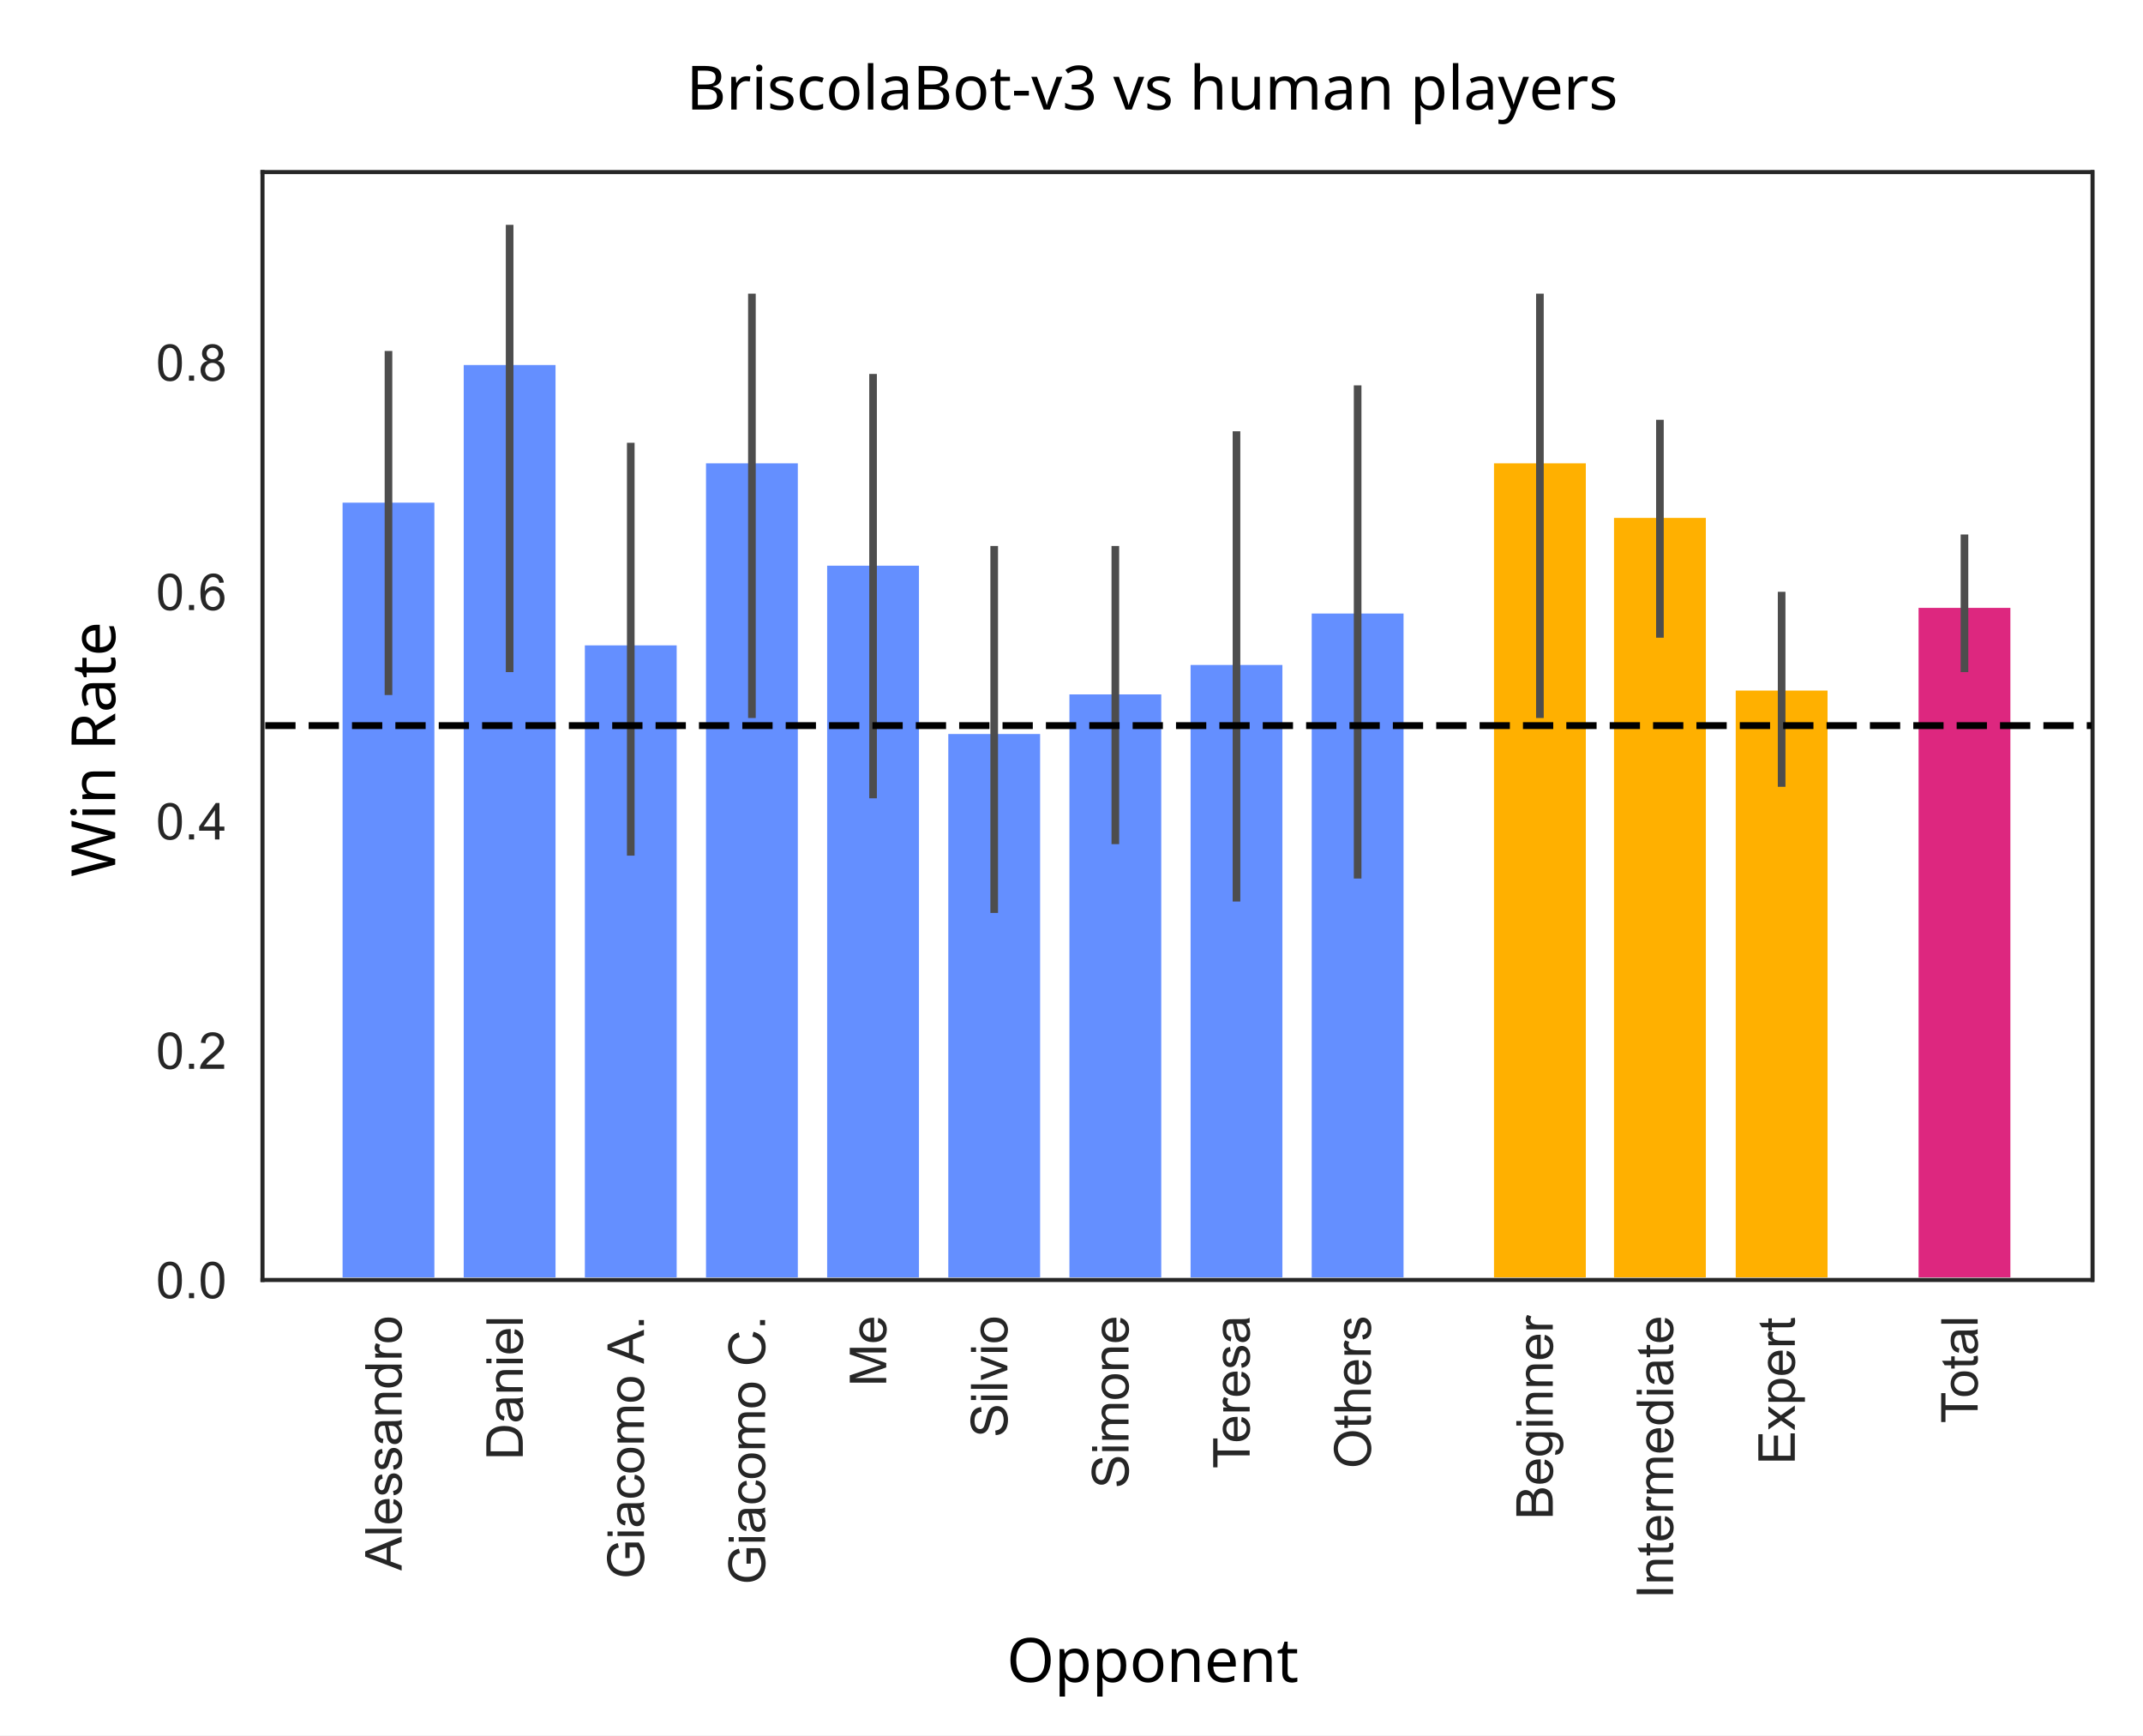
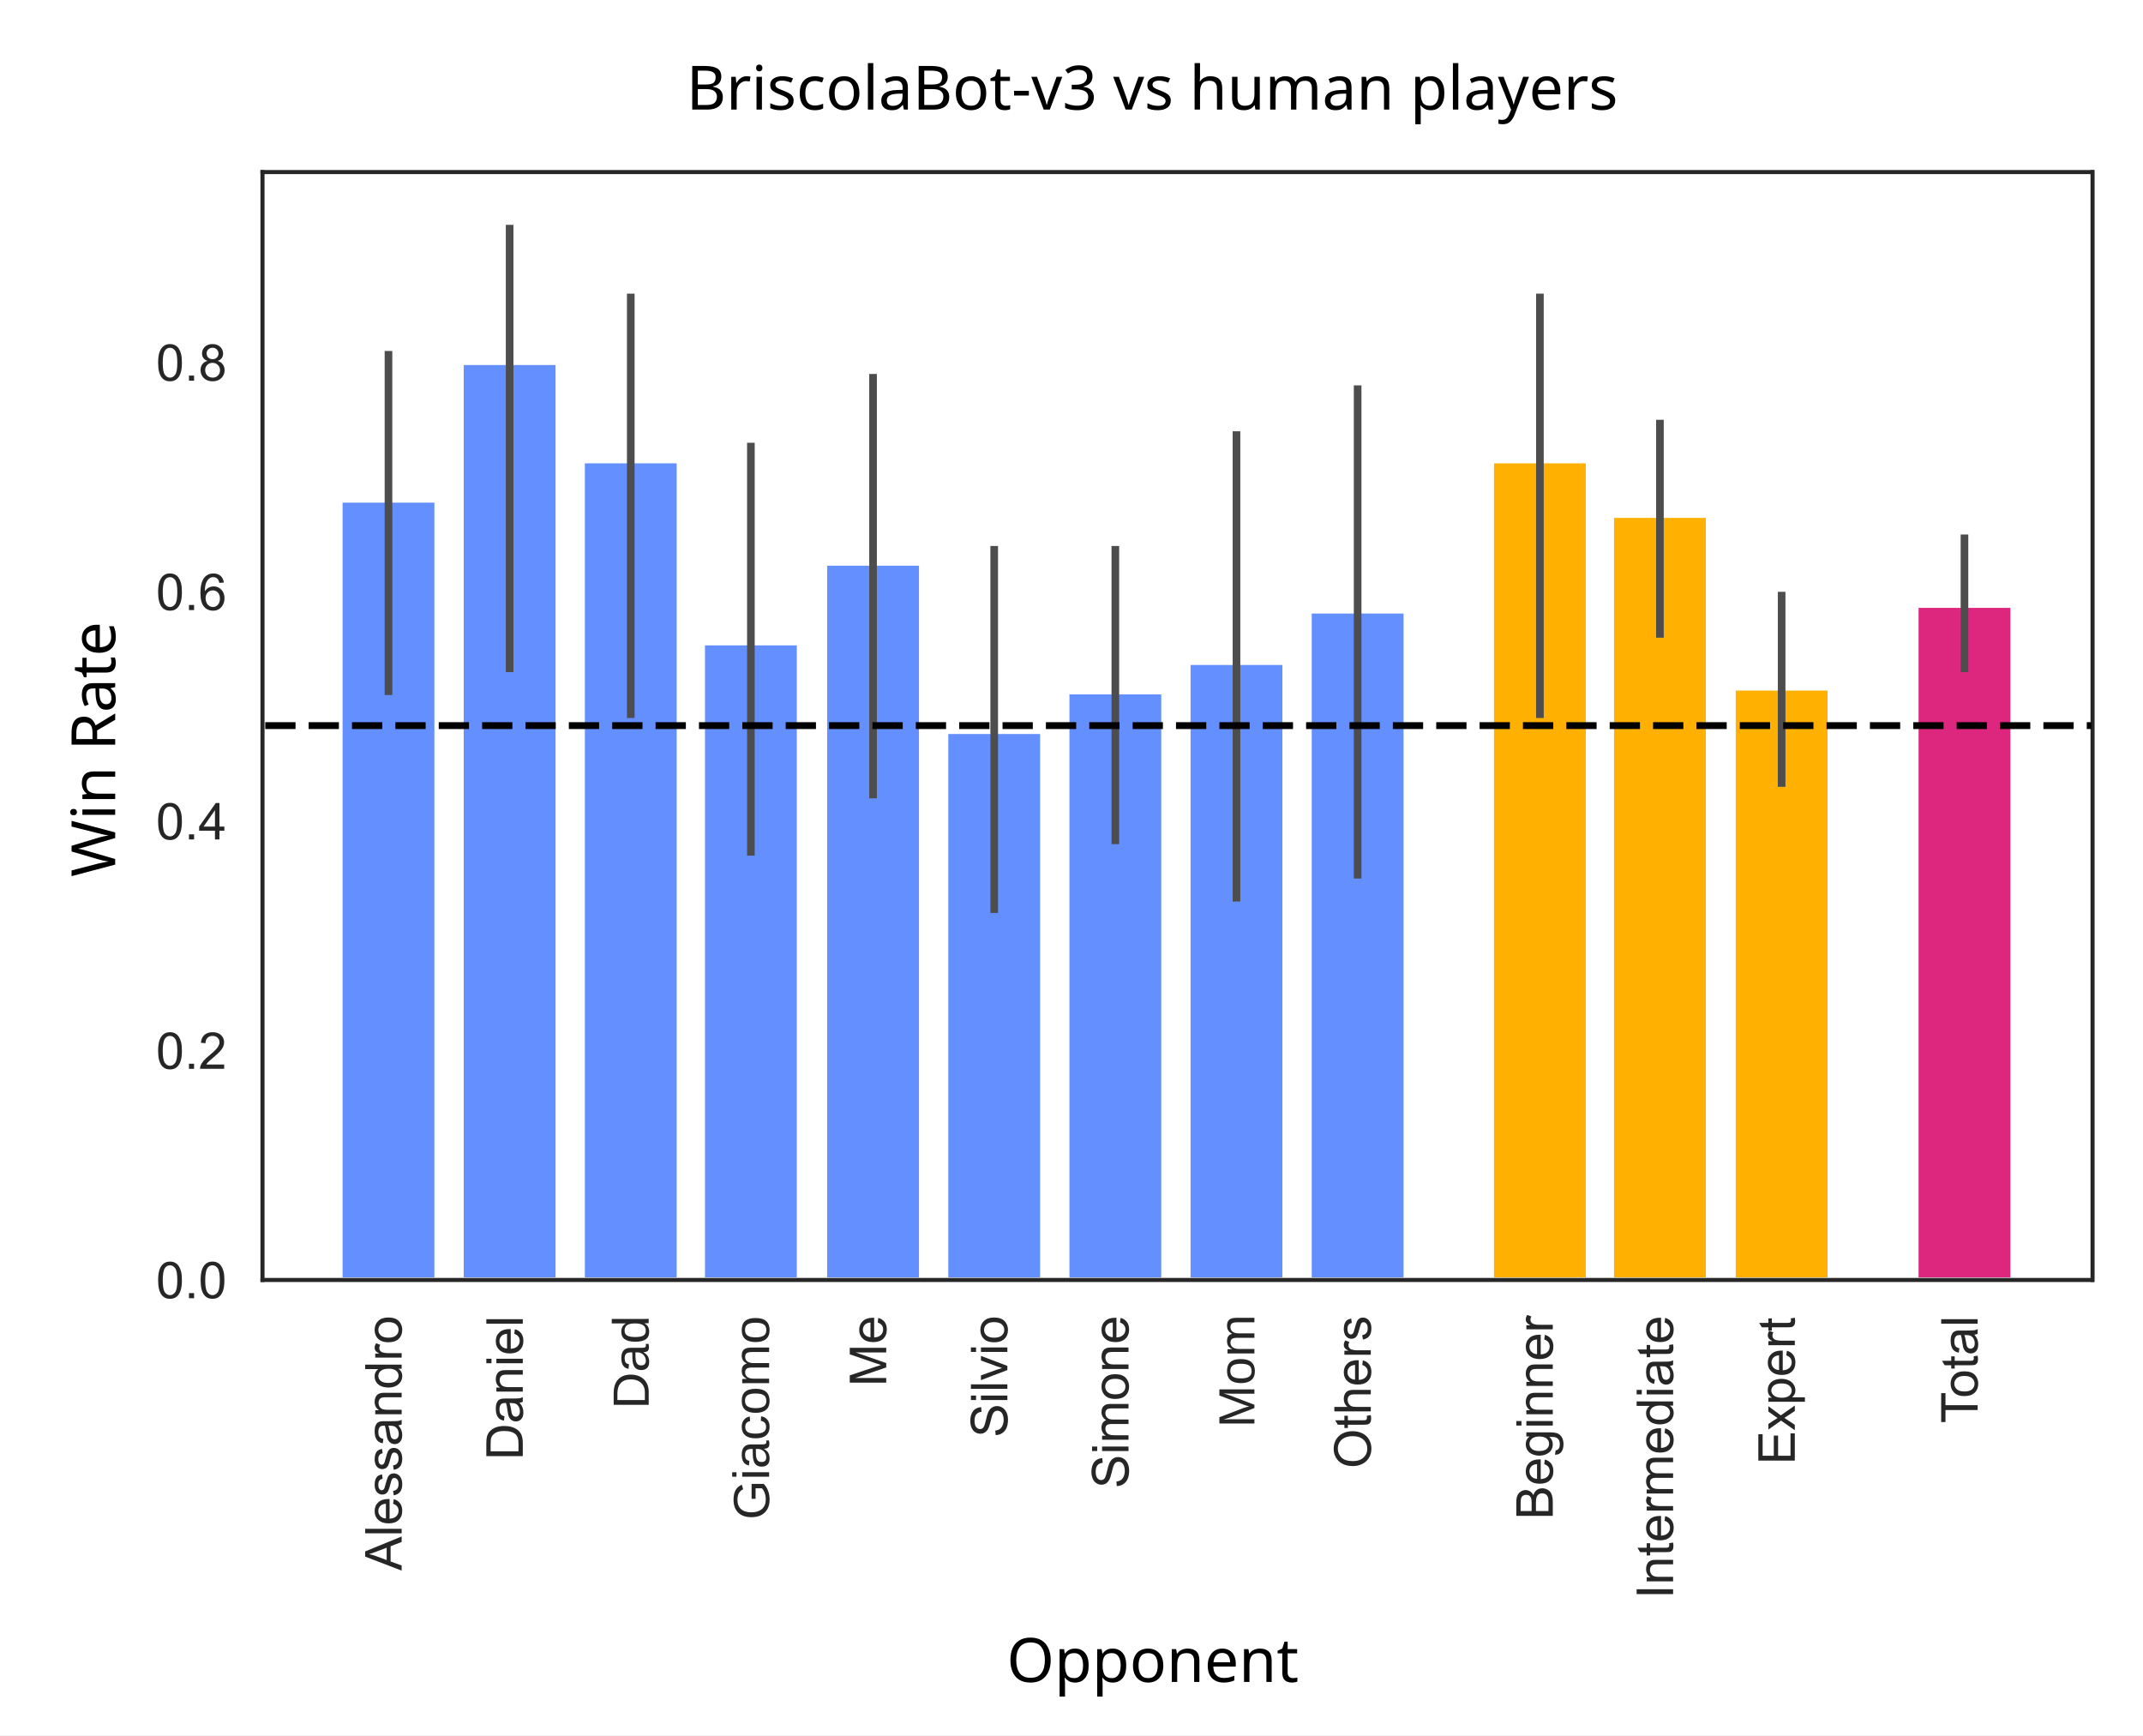
<svg xmlns="http://www.w3.org/2000/svg" xmlns:xlink="http://www.w3.org/1999/xlink" width="420.634pt" height="340.593pt" viewBox="0 0 420.634 340.593" version="1.1" id="svg459">
  <defs id="defs6">
    <style type="text/css" id="style4">*{stroke-linejoin: round; stroke-linecap: butt}</style>
    <defs id="defs101">
      <path id="ArialMT-43" d="m 3763,1606 606,-153 Q 4178,706 3683,314 3188,-78 2472,-78 1731,-78 1267,223 803,525 561,1097 319,1669 319,2325 q 0,716 273,1248 274,533 778,809 505,277 1111,277 688,0 1156,-350 469,-350 654,-984 l -597,-141 q -160,500 -463,728 -303,229 -762,229 -528,0 -883,-254 -355,-253 -499,-680 -143,-426 -143,-879 0,-584 170,-1020 170,-436 529,-652 360,-215 779,-215 509,0 862,293 354,294 479,872 z" transform="scale(0.015625)" />
    </defs>
    <defs id="defs260">
      <path id="ArialMT-49" d="m 597,0 v 4581 h 606 V 0 Z" transform="scale(0.015625)" />
    </defs>
    <defs id="defs140">
      <path id="ArialMT-53" d="m 288,1472 571,50 q 41,-344 189,-564 149,-220 461,-356 313,-136 704,-136 346,0 612,103 266,103 395,282 130,180 130,393 0,215 -125,376 -125,161 -412,271 -185,72 -816,223 -631,152 -884,286 -329,172 -490,426 -160,255 -160,571 0,347 196,648 197,302 575,458 379,156 841,156 509,0 898,-164 390,-164 599,-483 209,-318 225,-721 l -581,-44 q -47,434 -318,656 -270,222 -798,222 -550,0 -802,-202 -251,-201 -251,-485 0,-247 178,-407 175,-159 914,-326 739,-167 1014,-292 400,-185 590,-468 191,-282 191,-651 0,-366 -209,-690 Q 3516,281 3123,101 2731,-78 2241,-78 1619,-78 1198,103 778,284 539,648 300,1013 288,1472 Z" transform="scale(0.015625)" />
      <path id="ArialMT-76" d="M 1344,0 81,3319 h 594 l 713,-1988 q 115,-322 212,-668 75,262 209,631 l 738,2025 h 578 L 1869,0 Z" transform="scale(0.015625)" />
    </defs>
    <defs id="defs175">
      <path id="ArialMT-54" d="M 1659,0 V 4041 H 150 v 540 H 3781 V 4041 H 2266 V 0 Z" transform="scale(0.015625)" />
    </defs>
    <defs id="defs23">
      <path id="ArialMT-41" d="m -9,0 1759,4581 h 653 L 4278,0 H 3588 L 3053,1388 H 1138 L 634,0 Z m 1322,1881 h 1553 l -478,1269 q -219,578 -325,950 -88,-441 -247,-875 z" transform="scale(0.015625)" />
      <path id="ArialMT-6c" d="M 409,0 V 4581 H 972 V 0 Z" transform="scale(0.015625)" />
      <path id="ArialMT-65" d="m 2694,1069 581,-72 Q 3138,488 2766,206 2394,-75 1816,-75 1088,-75 661,373 234,822 234,1631 q 0,838 431,1300 432,463 1119,463 666,0 1088,-453 422,-453 422,-1275 0,-50 -3,-150 H 816 q 31,-547 309,-838 278,-290 694,-290 309,0 528,162 219,163 347,519 z M 847,1978 h 1853 q -37,419 -212,628 -269,325 -697,325 -388,0 -652,-259 -264,-259 -292,-694 z" transform="scale(0.015625)" />
      <path id="ArialMT-73" d="m 197,991 556,87 q 47,-334 261,-512 214,-178 599,-178 387,0 574,157 188,158 188,371 0,190 -166,300 -115,75 -575,190 -618,157 -857,271 -239,114 -363,315 -123,202 -123,446 0,221 101,410 102,190 277,315 131,96 357,163 227,68 487,68 390,0 685,-113 296,-112 436,-305 141,-192 194,-513 l -550,-75 q -37,256 -217,399 -180,144 -508,144 -387,0 -553,-128 -166,-128 -166,-300 0,-109 69,-197 69,-90 216,-150 84,-31 497,-143 597,-160 832,-262 236,-101 370,-295 135,-193 135,-481 0,-281 -164,-530 Q 2625,197 2315,61 2006,-75 1616,-75 969,-75 630,194 291,463 197,991 Z" transform="scale(0.015625)" />
      <path id="ArialMT-61" d="M 2588,409 Q 2275,144 1986,34 1697,-75 1366,-75 819,-75 525,192 231,459 231,875 q 0,244 111,445 111,202 291,324 180,122 405,184 165,44 500,85 681,81 1003,193 3,116 3,147 0,344 -160,485 -215,190 -640,190 -397,0 -586,-139 -189,-139 -280,-492 l -550,75 q 75,353 247,570 172,217 497,334 325,118 753,118 425,0 690,-100 266,-100 391,-252 125,-151 175,-383 28,-143 28,-518 v -750 q 0,-785 36,-993 36,-207 143,-398 h -588 q -87,175 -112,409 z m -47,1257 q -307,-125 -919,-213 -347,-50 -491,-113 -143,-62 -222,-182 -78,-120 -78,-267 0,-225 170,-375 171,-150 499,-150 325,0 578,142 253,142 372,389 91,191 91,562 z" transform="scale(0.015625)" />
      <path id="ArialMT-6e" d="m 422,0 v 3319 h 506 v -472 q 366,547 1056,547 300,0 552,-108 252,-108 377,-283 125,-175 175,-415 31,-157 31,-547 V 0 h -563 v 2019 q 0,344 -66,514 -65,170 -232,271 -167,102 -392,102 -360,0 -621,-228 Q 984,2450 984,1813 V 0 Z" transform="scale(0.015625)" />
      <path id="ArialMT-64" d="M 2575,0 V 419 Q 2259,-75 1647,-75 1250,-75 917,144 584,363 401,755 q -182,392 -182,901 0,497 165,902 166,405 497,620 332,216 741,216 300,0 534,-127 235,-126 382,-329 v 1643 h 559 V 0 Z M 797,1656 q 0,-637 268,-953 269,-315 635,-315 369,0 626,301 258,302 258,920 0,682 -263,1000 -262,319 -646,319 -375,0 -627,-306 -251,-306 -251,-966 z" transform="scale(0.015625)" />
      <path id="ArialMT-72" d="m 416,0 v 3319 h 506 v -503 q 194,353 358,465 164,113 361,113 284,0 578,-181 l -194,-522 q -206,122 -412,122 -185,0 -332,-111 -147,-111 -209,-308 -94,-300 -94,-656 V 0 Z" transform="scale(0.015625)" />
      <path id="ArialMT-6f" d="m 213,1659 q 0,922 512,1366 428,369 1044,369 684,0 1118,-449 435,-448 435,-1239 0,-640 -192,-1008 Q 2938,331 2570,128 2203,-75 1769,-75 1072,-75 642,372 213,819 213,1659 Z m 578,0 q 0,-637 278,-954 278,-317 700,-317 419,0 697,318 278,319 278,972 0,616 -280,933 -280,317 -695,317 -422,0 -700,-316 -278,-315 -278,-953 z" transform="scale(0.015625)" />
    </defs>
    <defs id="defs128">
      <path id="ArialMT-4d" d="m 475,0 v 4581 h 913 L 2472,1338 q 150,-454 219,-679 78,250 243,735 l 1097,3187 h 816 V 0 H 4263 V 3834 L 2931,0 H 2384 L 1059,3900 V 0 Z" transform="scale(0.015625)" />
    </defs>
    <defs id="defs196">
      <path id="ArialMT-4f" d="m 309,2231 q 0,1141 612,1786 613,646 1582,646 635,0 1144,-304 509,-303 776,-845 268,-542 268,-1230 0,-696 -282,-1246 Q 4128,488 3612,205 3097,-78 2500,-78 1853,-78 1343,234 834,547 571,1087 309,1628 309,2231 Z m 625,-9 q 0,-828 445,-1305 446,-476 1118,-476 684,0 1126,481 443,481 443,1366 0,559 -189,976 -189,417 -554,647 -364,230 -817,230 -643,0 -1108,-443 Q 934,3256 934,2222 Z" transform="scale(0.015625)" />
      <path id="ArialMT-74" d="M 1650,503 1731,6 Q 1494,-44 1306,-44 1000,-44 831,53 663,150 594,308 525,466 525,972 V 2881 H 113 v 438 h 412 v 822 l 559,337 V 3319 h 566 V 2881 H 1084 V 941 q 0,-241 30,-310 30,-68 97,-109 67,-41 192,-41 94,0 247,22 z" transform="scale(0.015625)" />
      <path id="ArialMT-68" d="M 422,0 V 4581 H 984 V 2938 q 394,456 994,456 369,0 641,-146 272,-145 389,-401 117,-256 117,-744 V 0 h -562 v 2103 q 0,422 -183,614 -183,192 -517,192 -250,0 -471,-130 -220,-129 -314,-351 -94,-222 -94,-612 V 0 Z" transform="scale(0.015625)" />
    </defs>
    <defs id="defs345">
      <path id="ArialMT-36" d="m 3184,3459 -559,-43 q -75,331 -212,481 -229,241 -563,241 -269,0 -472,-150 -265,-194 -419,-566 -153,-372 -159,-1059 203,309 497,459 294,150 616,150 562,0 957,-414 396,-414 396,-1070 0,-432 -186,-802 Q 2894,316 2569,119 2244,-78 1831,-78 1128,-78 684,439 241,956 241,2144 q 0,1328 490,1931 428,525 1153,525 541,0 886,-303 346,-303 414,-838 z M 888,1484 q 0,-290 123,-556 123,-265 345,-405 222,-139 466,-139 356,0 612,287 257,288 257,782 0,475 -254,748 -253,274 -637,274 -381,0 -647,-274 -265,-273 -265,-717 z" transform="scale(0.015625)" />
    </defs>
    <defs id="defs241">
      <path id="ArialMT-45" d="M 506,0 V 4581 H 3819 V 4041 H 1113 V 2638 H 3647 V 2100 H 1113 V 541 H 3925 V 0 Z" transform="scale(0.015625)" />
      <path id="ArialMT-78" d="M 47,0 1259,1725 138,3319 h 703 l 509,-778 q 144,-222 231,-372 138,206 253,365 l 560,785 h 672 L 1919,1756 3153,0 H 2463 L 1781,1031 1600,1309 728,0 Z" transform="scale(0.015625)" />
      <path id="ArialMT-70" d="m 422,-1272 v 4591 h 512 v -431 q 182,253 410,379 228,127 553,127 425,0 750,-219 325,-219 490,-618 166,-398 166,-873 0,-509 -183,-917 Q 2938,359 2589,142 2241,-75 1856,-75 1575,-75 1351,44 1128,163 984,344 v -1616 z m 509,2913 q 0,-641 259,-947 260,-306 629,-306 375,0 642,317 267,317 267,983 0,634 -261,949 -261,316 -623,316 -360,0 -637,-336 -276,-336 -276,-976 z" transform="scale(0.015625)" />
    </defs>
    <defs id="defs51">
      <path id="ArialMT-44" d="m 494,0 v 4581 h 1578 q 534,0 816,-65 393,-91 671,-328 363,-307 542,-784 180,-476 180,-1088 0,-522 -122,-925 Q 4038,988 3847,723 3656,459 3429,307 3203,156 2883,78 2563,0 2147,0 Z m 606,541 h 978 q 453,0 711,84 258,84 411,238 216,215 336,579 120,364 120,883 0,719 -236,1105 -236,386 -573,517 -244,94 -784,94 h -963 z" transform="scale(0.015625)" />
      <path id="ArialMT-69" d="m 425,3934 v 647 H 988 V 3934 Z M 425,0 V 3319 H 988 V 0 Z" transform="scale(0.015625)" />
    </defs>
    <defs id="defs306">
      <path id="ArialMT-30" d="m 266,2259 q 0,813 167,1308 167,496 496,764 330,269 830,269 369,0 647,-149 278,-148 459,-428 182,-279 285,-681 103,-401 103,-1083 0,-806 -166,-1301 Q 2922,463 2592,192 2263,-78 1759,-78 1097,-78 719,397 266,969 266,2259 Z m 578,0 q 0,-1128 264,-1502 264,-373 651,-373 388,0 652,375 264,375 264,1500 0,1132 -264,1503 -264,372 -658,372 -387,0 -619,-328 Q 844,3388 844,2259 Z" transform="scale(0.015625)" />
    </defs>
    <defs id="defs74">
      <path id="ArialMT-47" d="m 2638,1797 v 537 l 1940,4 V 638 Q 4131,281 3656,101 3181,-78 2681,-78 2006,-78 1454,211 903,500 622,1047 341,1594 341,2269 q 0,669 279,1248 280,580 805,861 525,281 1209,281 497,0 898,-161 402,-160 630,-448 229,-287 347,-750 l -546,-150 q -104,350 -257,550 -153,200 -438,320 -284,121 -630,121 -416,0 -719,-127 -303,-126 -489,-333 -186,-206 -289,-453 -175,-425 -175,-922 0,-612 211,-1025 211,-412 614,-612 403,-200 856,-200 394,0 769,151 375,152 568,324 v 853 z" transform="scale(0.015625)" />
      <path id="ArialMT-63" d="m 2588,1216 553,-72 Q 3050,572 2676,248 2303,-75 1759,-75 1078,-75 664,370 250,816 250,1647 q 0,537 178,940 178,404 542,605 364,202 793,202 540,0 884,-274 344,-273 441,-776 l -547,-85 q -78,335 -277,503 -198,169 -480,169 -425,0 -691,-305 -265,-304 -265,-963 0,-669 256,-972 257,-303 669,-303 331,0 553,203 222,203 282,625 z" transform="scale(0.015625)" />
      <path id="ArialMT-6d" d="m 422,0 v 3319 h 503 v -466 q 156,244 415,392 260,149 591,149 369,0 605,-153 236,-153 333,-428 394,581 1025,581 494,0 759,-274 266,-273 266,-842 V 0 h -560 v 2091 q 0,337 -55,485 -54,149 -198,239 -143,91 -337,91 -350,0 -582,-233 -231,-232 -231,-745 V 0 h -562 v 2156 q 0,375 -138,562 -137,188 -450,188 -237,0 -439,-125 -201,-125 -292,-366 -91,-240 -91,-693 V 0 Z" transform="scale(0.015625)" />
      <path id="ArialMT-20" transform="scale(0.015625)" d="" />
      <path id="ArialMT-2e" d="m 581,0 v 641 h 641 V 0 Z" transform="scale(0.015625)" />
    </defs>
    <defs id="defs332">
      <path id="ArialMT-34" d="M 2069,0 V 1097 H 81 v 516 l 2091,2968 h 459 V 1613 h 619 V 1097 H 2631 V 0 Z m 0,1613 V 3678 L 634,1613 Z" transform="scale(0.015625)" />
    </defs>
    <defs id="defs358">
      <path id="ArialMT-38" d="m 1131,2484 q -350,129 -519,366 -168,238 -168,569 0,500 359,840 360,341 956,341 600,0 966,-349 366,-348 366,-848 0,-319 -168,-555 -167,-235 -507,-364 422,-137 642,-444 220,-306 220,-731 0,-587 -416,-987 Q 2447,-78 1769,-78 1091,-78 675,323 259,725 259,1325 q 0,447 227,748 227,302 645,411 z m -112,954 q 0,-325 209,-532 210,-206 544,-206 325,0 533,204 208,205 208,502 0,310 -215,521 -214,211 -532,211 -322,0 -535,-207 -212,-206 -212,-493 z M 838,1322 q 0,-241 114,-466 114,-225 339,-349 225,-123 484,-123 403,0 665,259 263,260 263,660 0,406 -270,672 -270,266 -677,266 -397,0 -658,-263 -260,-262 -260,-656 z" transform="scale(0.015625)" />
    </defs>
    <defs id="defs319">
      <path id="ArialMT-32" d="M 3222,541 V 0 H 194 q -6,203 65,391 116,309 370,609 255,300 737,694 747,612 1009,970 263,358 263,677 0,334 -240,563 -239,230 -623,230 -406,0 -650,-244 -244,-243 -247,-674 l -578,59 q 59,647 446,986 388,339 1042,339 659,0 1043,-366 385,-365 385,-906 0,-275 -113,-541 Q 2991,2522 2730,2228 2469,1934 1863,1422 1356,997 1212,845 1069,694 975,541 Z" transform="scale(0.015625)" />
    </defs>
    <defs id="defs216">
      <path id="ArialMT-42" d="m 469,0 v 4581 h 1719 q 525,0 842,-139 317,-139 496,-428 180,-289 180,-605 0,-293 -159,-553 -159,-259 -481,-418 415,-122 638,-416 224,-294 224,-694 0,-322 -136,-599 Q 3656,453 3456,303 3256,153 2954,76 2653,0 2216,0 Z m 606,2656 h 991 q 403,0 578,53 231,69 348,228 117,160 117,401 0,228 -109,401 -109,174 -313,238 -203,64 -696,64 h -916 z m 0,-2115 h 1141 q 293,0 412,22 210,37 350,124 141,88 231,255 91,167 91,386 0,256 -131,445 -131,190 -364,266 -233,77 -671,77 H 1075 Z" transform="scale(0.015625)" />
      <path id="ArialMT-67" d="m 319,-275 547,-81 q 34,-253 190,-369 210,-156 572,-156 391,0 603,156 213,156 288,437 44,172 40,722 Q 2191,0 1641,0 956,0 581,494 206,988 206,1678 q 0,475 172,876 172,402 498,621 327,219 768,219 587,0 969,-475 v 400 h 518 V 450 q 0,-775 -158,-1098 -157,-324 -500,-511 -342,-188 -842,-188 -593,0 -959,267 -366,267 -353,805 z m 465,1994 q 0,-653 259,-953 260,-300 651,-300 387,0 649,298 263,299 263,936 0,609 -270,918 -270,310 -652,310 -375,0 -638,-305 -262,-304 -262,-904 z" transform="scale(0.015625)" />
    </defs>
    <clipPath id="p991a1f8582-6">
      <rect x="28.1" y="7.2" width="334.8" height="217.44" id="rect454-3" />
    </clipPath>
    <clipPath id="clipPath2715">
      <rect x="28.1" y="7.2" width="334.8" height="217.44" id="rect2713" />
    </clipPath>
    <clipPath id="p991a1f8582-4">
      <rect x="28.1" y="7.2" width="334.8" height="217.44" id="rect454-5" />
+     </clipPath>
+     <clipPath id="p991a1f8582-47">
+       <rect x="28.1" y="7.2" width="334.8" height="217.44" id="rect454-6" />
+     </clipPath>
+     <clipPath id="clipPath1477">
+       <rect x="28.1" y="7.2" width="334.8" height="217.44" id="rect1475" />
    </clipPath>
  </defs>
  <rect style="opacity:0.999;fill:#ffffff;stroke:none;stroke-width:4.938" id="rect1033" width="420.634" height="340.593" x="0" y="0" rx="0" ry="0" />
  <use xlink:href="#ArialMT-41" id="use25" transform="matrix(0,-0.1,-0.1,0,78.83731,308.239)" style="fill:#262626" x="0" y="0" width="100%" height="100%" />
  <use xlink:href="#ArialMT-6c" x="66.699" id="use27" transform="matrix(0,-0.1,-0.1,0,78.83731,308.239)" style="fill:#262626" y="0" width="100%" height="100%" />
  <use xlink:href="#ArialMT-65" x="88.916" id="use29" transform="matrix(0,-0.1,-0.1,0,78.83731,308.239)" style="fill:#262626" y="0" width="100%" height="100%" />
  <use xlink:href="#ArialMT-73" x="144.531" id="use31" transform="matrix(0,-0.1,-0.1,0,78.83731,308.239)" style="fill:#262626" y="0" width="100%" height="100%" />
  <use xlink:href="#ArialMT-73" x="194.531" id="use33" transform="matrix(0,-0.1,-0.1,0,78.83731,308.239)" style="fill:#262626" y="0" width="100%" height="100%" />
  <use xlink:href="#ArialMT-61" x="244.531" id="use35" transform="matrix(0,-0.1,-0.1,0,78.83731,308.239)" style="fill:#262626" y="0" width="100%" height="100%" />
  <use xlink:href="#ArialMT-6e" x="300.146" id="use37" transform="matrix(0,-0.1,-0.1,0,78.83731,308.239)" style="fill:#262626" y="0" width="100%" height="100%" />
  <use xlink:href="#ArialMT-64" x="355.762" id="use39" transform="matrix(0,-0.1,-0.1,0,78.83731,308.239)" style="fill:#262626" y="0" width="100%" height="100%" />
  <use xlink:href="#ArialMT-72" x="411.377" id="use41" transform="matrix(0,-0.1,-0.1,0,78.83731,308.239)" style="fill:#262626" y="0" width="100%" height="100%" />
  <use xlink:href="#ArialMT-6f" x="444.678" id="use43" transform="matrix(0,-0.1,-0.1,0,78.83731,308.239)" style="fill:#262626" y="0" width="100%" height="100%" />
  <use xlink:href="#ArialMT-44" id="use53" transform="matrix(0,-0.1,-0.1,0,102.6157,286.5609)" style="fill:#262626" x="0" y="0" width="100%" height="100%" />
  <use xlink:href="#ArialMT-61" x="72.217" id="use55" transform="matrix(0,-0.1,-0.1,0,102.6157,286.5609)" style="fill:#262626" y="0" width="100%" height="100%" />
  <use xlink:href="#ArialMT-6e" x="127.832" id="use57" transform="matrix(0,-0.1,-0.1,0,102.6157,286.5609)" style="fill:#262626" y="0" width="100%" height="100%" />
  <use xlink:href="#ArialMT-69" x="183.447" id="use59" transform="matrix(0,-0.1,-0.1,0,102.6157,286.5609)" style="fill:#262626" y="0" width="100%" height="100%" />
  <use xlink:href="#ArialMT-65" x="205.664" id="use61" transform="matrix(0,-0.1,-0.1,0,102.6157,286.5609)" style="fill:#262626" y="0" width="100%" height="100%" />
  <use xlink:href="#ArialMT-6c" x="261.279" id="use63" transform="matrix(0,-0.1,-0.1,0,102.6157,286.5609)" style="fill:#262626" y="0" width="100%" height="100%" />
-   <use xlink:href="#ArialMT-47" id="use76" transform="matrix(0,-0.1,-0.1,0,126.3941,309.9015)" style="fill:#262626" x="0" y="0" width="100%" height="100%" />
-   <use xlink:href="#ArialMT-69" x="77.783" id="use78" transform="matrix(0,-0.1,-0.1,0,126.3941,309.9015)" style="fill:#262626" y="0" width="100%" height="100%" />
-   <use xlink:href="#ArialMT-61" x="100" id="use80" transform="matrix(0,-0.1,-0.1,0,126.3941,309.9015)" style="fill:#262626" y="0" width="100%" height="100%" />
-   <use xlink:href="#ArialMT-63" x="155.615" id="use82" transform="matrix(0,-0.1,-0.1,0,126.3941,309.9015)" style="fill:#262626" y="0" width="100%" height="100%" />
-   <use xlink:href="#ArialMT-6f" x="205.615" id="use84" transform="matrix(0,-0.1,-0.1,0,126.3941,309.9015)" style="fill:#262626" y="0" width="100%" height="100%" />
-   <use xlink:href="#ArialMT-6d" x="261.23" id="use86" transform="matrix(0,-0.1,-0.1,0,126.3941,309.9015)" style="fill:#262626" y="0" width="100%" height="100%" />
-   <use xlink:href="#ArialMT-6f" x="344.531" id="use88" transform="matrix(0,-0.1,-0.1,0,126.3941,309.9015)" style="fill:#262626" y="0" width="100%" height="100%" />
  <use xlink:href="#ArialMT-20" x="400.146" id="use90" transform="matrix(0,-0.1,-0.1,0,126.3941,309.9015)" style="fill:#262626" y="0" width="100%" height="100%" />
-   <use xlink:href="#ArialMT-41" x="422.43" id="use92" transform="matrix(0,-0.1,-0.1,0,126.3941,309.9015)" style="fill:#262626" y="0" width="100%" height="100%" />
-   <use xlink:href="#ArialMT-2e" x="489.129" id="use94" transform="matrix(0,-0.1,-0.1,0,126.3941,309.9015)" style="fill:#262626" y="0" width="100%" height="100%" />
-   <use xlink:href="#ArialMT-47" id="use103" transform="matrix(0,-0.1,-0.1,0,150.1725,311.0031)" style="fill:#262626" x="0" y="0" width="100%" height="100%" />
-   <use xlink:href="#ArialMT-69" x="77.783" id="use105" transform="matrix(0,-0.1,-0.1,0,150.1725,311.0031)" style="fill:#262626" y="0" width="100%" height="100%" />
-   <use xlink:href="#ArialMT-61" x="100" id="use107" transform="matrix(0,-0.1,-0.1,0,150.1725,311.0031)" style="fill:#262626" y="0" width="100%" height="100%" />
-   <use xlink:href="#ArialMT-63" x="155.615" id="use109" transform="matrix(0,-0.1,-0.1,0,150.1725,311.0031)" style="fill:#262626" y="0" width="100%" height="100%" />
-   <use xlink:href="#ArialMT-6f" x="205.615" id="use111" transform="matrix(0,-0.1,-0.1,0,150.1725,311.0031)" style="fill:#262626" y="0" width="100%" height="100%" />
-   <use xlink:href="#ArialMT-6d" x="261.23" id="use113" transform="matrix(0,-0.1,-0.1,0,150.1725,311.0031)" style="fill:#262626" y="0" width="100%" height="100%" />
-   <use xlink:href="#ArialMT-6f" x="344.531" id="use115" transform="matrix(0,-0.1,-0.1,0,150.1725,311.0031)" style="fill:#262626" y="0" width="100%" height="100%" />
  <use xlink:href="#ArialMT-20" x="400.146" id="use117" transform="matrix(0,-0.1,-0.1,0,150.1725,311.0031)" style="fill:#262626" y="0" width="100%" height="100%" />
-   <use xlink:href="#ArialMT-43" x="427.93" id="use119" transform="matrix(0,-0.1,-0.1,0,150.1725,311.0031)" style="fill:#262626" y="0" width="100%" height="100%" />
-   <use xlink:href="#ArialMT-2e" x="500.146" id="use121" transform="matrix(0,-0.1,-0.1,0,150.1725,311.0031)" style="fill:#262626" y="0" width="100%" height="100%" />
  <use xlink:href="#ArialMT-4d" id="use130" transform="matrix(0,-0.1,-0.1,0,173.9509,272.1031)" style="fill:#262626" x="0" y="0" width="100%" height="100%" />
  <use xlink:href="#ArialMT-65" x="83.301" id="use132" transform="matrix(0,-0.1,-0.1,0,173.9509,272.1031)" style="fill:#262626" y="0" width="100%" height="100%" />
  <use xlink:href="#ArialMT-53" id="use142" transform="matrix(0,-0.1,-0.1,0,197.7294,282.1093)" style="fill:#262626" x="0" y="0" width="100%" height="100%" />
  <use xlink:href="#ArialMT-69" x="66.699" id="use144" transform="matrix(0,-0.1,-0.1,0,197.7294,282.1093)" style="fill:#262626" y="0" width="100%" height="100%" />
  <use xlink:href="#ArialMT-6c" x="88.916" id="use146" transform="matrix(0,-0.1,-0.1,0,197.7294,282.1093)" style="fill:#262626" y="0" width="100%" height="100%" />
  <use xlink:href="#ArialMT-76" x="111.133" id="use148" transform="matrix(0,-0.1,-0.1,0,197.7294,282.1093)" style="fill:#262626" y="0" width="100%" height="100%" />
  <use xlink:href="#ArialMT-69" x="161.133" id="use150" transform="matrix(0,-0.1,-0.1,0,197.7294,282.1093)" style="fill:#262626" y="0" width="100%" height="100%" />
  <use xlink:href="#ArialMT-6f" x="183.35" id="use152" transform="matrix(0,-0.1,-0.1,0,197.7294,282.1093)" style="fill:#262626" y="0" width="100%" height="100%" />
  <use xlink:href="#ArialMT-53" id="use158" transform="matrix(0,-0.1,-0.1,0,221.5078,292.1171)" style="fill:#262626" x="0" y="0" width="100%" height="100%" />
  <use xlink:href="#ArialMT-69" x="66.699" id="use160" transform="matrix(0,-0.1,-0.1,0,221.5078,292.1171)" style="fill:#262626" y="0" width="100%" height="100%" />
  <use xlink:href="#ArialMT-6d" x="88.916" id="use162" transform="matrix(0,-0.1,-0.1,0,221.5078,292.1171)" style="fill:#262626" y="0" width="100%" height="100%" />
  <use xlink:href="#ArialMT-6f" x="172.217" id="use164" transform="matrix(0,-0.1,-0.1,0,221.5078,292.1171)" style="fill:#262626" y="0" width="100%" height="100%" />
  <use xlink:href="#ArialMT-6e" x="227.832" id="use166" transform="matrix(0,-0.1,-0.1,0,221.5078,292.1171)" style="fill:#262626" y="0" width="100%" height="100%" />
  <use xlink:href="#ArialMT-65" x="283.447" id="use168" transform="matrix(0,-0.1,-0.1,0,221.5078,292.1171)" style="fill:#262626" y="0" width="100%" height="100%" />
-   <use xlink:href="#ArialMT-54" id="use177" transform="matrix(0,-0.1,-0.1,0,245.2862,288.2203)" style="fill:#262626" x="0" y="0" width="100%" height="100%" />
-   <use xlink:href="#ArialMT-65" x="49.959" id="use179" transform="matrix(0,-0.1,-0.1,0,245.2862,288.2203)" style="fill:#262626" y="0" width="100%" height="100%" />
-   <use xlink:href="#ArialMT-72" x="105.574" id="use181" transform="matrix(0,-0.1,-0.1,0,245.2862,288.2203)" style="fill:#262626" y="0" width="100%" height="100%" />
-   <use xlink:href="#ArialMT-65" x="138.875" id="use183" transform="matrix(0,-0.1,-0.1,0,245.2862,288.2203)" style="fill:#262626" y="0" width="100%" height="100%" />
-   <use xlink:href="#ArialMT-73" x="194.49" id="use185" transform="matrix(0,-0.1,-0.1,0,245.2862,288.2203)" style="fill:#262626" y="0" width="100%" height="100%" />
-   <use xlink:href="#ArialMT-61" x="244.49" id="use187" transform="matrix(0,-0.1,-0.1,0,245.2862,288.2203)" style="fill:#262626" y="0" width="100%" height="100%" />
  <use xlink:href="#ArialMT-4f" id="use198" transform="matrix(0,-0.1,-0.1,0,269.0646,288.2203)" style="fill:#262626" x="0" y="0" width="100%" height="100%" />
  <use xlink:href="#ArialMT-74" x="77.783" id="use200" transform="matrix(0,-0.1,-0.1,0,269.0646,288.2203)" style="fill:#262626" y="0" width="100%" height="100%" />
  <use xlink:href="#ArialMT-68" x="105.566" id="use202" transform="matrix(0,-0.1,-0.1,0,269.0646,288.2203)" style="fill:#262626" y="0" width="100%" height="100%" />
  <use xlink:href="#ArialMT-65" x="161.182" id="use204" transform="matrix(0,-0.1,-0.1,0,269.0646,288.2203)" style="fill:#262626" y="0" width="100%" height="100%" />
  <use xlink:href="#ArialMT-72" x="216.797" id="use206" transform="matrix(0,-0.1,-0.1,0,269.0646,288.2203)" style="fill:#262626" y="0" width="100%" height="100%" />
  <use xlink:href="#ArialMT-73" x="250.098" id="use208" transform="matrix(0,-0.1,-0.1,0,269.0646,288.2203)" style="fill:#262626" y="0" width="100%" height="100%" />
  <use xlink:href="#ArialMT-42" id="use218" transform="matrix(0,-0.1,-0.1,0,304.7844,298.239)" style="fill:#262626" x="0" y="0" width="100%" height="100%" />
  <use xlink:href="#ArialMT-65" x="66.699" id="use220" transform="matrix(0,-0.1,-0.1,0,304.7844,298.239)" style="fill:#262626" y="0" width="100%" height="100%" />
  <use xlink:href="#ArialMT-67" x="122.314" id="use222" transform="matrix(0,-0.1,-0.1,0,304.7844,298.239)" style="fill:#262626" y="0" width="100%" height="100%" />
  <use xlink:href="#ArialMT-69" x="177.93" id="use224" transform="matrix(0,-0.1,-0.1,0,304.7844,298.239)" style="fill:#262626" y="0" width="100%" height="100%" />
  <use xlink:href="#ArialMT-6e" x="200.146" id="use226" transform="matrix(0,-0.1,-0.1,0,304.7844,298.239)" style="fill:#262626" y="0" width="100%" height="100%" />
  <use xlink:href="#ArialMT-6e" x="255.762" id="use228" transform="matrix(0,-0.1,-0.1,0,304.7844,298.239)" style="fill:#262626" y="0" width="100%" height="100%" />
  <use xlink:href="#ArialMT-65" x="311.377" id="use230" transform="matrix(0,-0.1,-0.1,0,304.7844,298.239)" style="fill:#262626" y="0" width="100%" height="100%" />
  <use xlink:href="#ArialMT-72" x="366.992" id="use232" transform="matrix(0,-0.1,-0.1,0,304.7844,298.239)" style="fill:#262626" y="0" width="100%" height="100%" />
  <use xlink:href="#ArialMT-30" id="use308" transform="matrix(0.1,0,0,-0.1,30.62261,254.7913)" style="fill:#262626" x="0" y="0" width="100%" height="100%" />
  <use xlink:href="#ArialMT-2e" x="55.615" id="use310" transform="matrix(0.1,0,0,-0.1,30.62261,254.7913)" style="fill:#262626" y="0" width="100%" height="100%" />
  <use xlink:href="#ArialMT-30" x="83.398" id="use312" transform="matrix(0.1,0,0,-0.1,30.62261,254.7913)" style="fill:#262626" y="0" width="100%" height="100%" />
  <use xlink:href="#ArialMT-30" id="use321" transform="matrix(0.1,0,0,-0.1,30.62261,209.7727)" style="fill:#262626" x="0" y="0" width="100%" height="100%" />
  <use xlink:href="#ArialMT-2e" x="55.615" id="use323" transform="matrix(0.1,0,0,-0.1,30.62261,209.7727)" style="fill:#262626" y="0" width="100%" height="100%" />
  <use xlink:href="#ArialMT-32" x="83.398" id="use325" transform="matrix(0.1,0,0,-0.1,30.62261,209.7727)" style="fill:#262626" y="0" width="100%" height="100%" />
  <use xlink:href="#ArialMT-30" id="use334" transform="matrix(0.1,0,0,-0.1,30.62261,164.7541)" style="fill:#262626" x="0" y="0" width="100%" height="100%" />
  <use xlink:href="#ArialMT-2e" x="55.615" id="use336" transform="matrix(0.1,0,0,-0.1,30.62261,164.7541)" style="fill:#262626" y="0" width="100%" height="100%" />
  <use xlink:href="#ArialMT-34" x="83.398" id="use338" transform="matrix(0.1,0,0,-0.1,30.62261,164.7541)" style="fill:#262626" y="0" width="100%" height="100%" />
  <use xlink:href="#ArialMT-30" id="use347" transform="matrix(0.1,0,0,-0.1,30.62261,119.7354)" style="fill:#262626" x="0" y="0" width="100%" height="100%" />
  <use xlink:href="#ArialMT-2e" x="55.615" id="use349" transform="matrix(0.1,0,0,-0.1,30.62261,119.7354)" style="fill:#262626" y="0" width="100%" height="100%" />
  <use xlink:href="#ArialMT-36" x="83.398" id="use351" transform="matrix(0.1,0,0,-0.1,30.62261,119.7354)" style="fill:#262626" y="0" width="100%" height="100%" />
  <use xlink:href="#ArialMT-30" id="use360" transform="matrix(0.1,0,0,-0.1,30.62261,74.7168)" style="fill:#262626" x="0" y="0" width="100%" height="100%" />
  <use xlink:href="#ArialMT-2e" x="55.615" id="use362" transform="matrix(0.1,0,0,-0.1,30.62261,74.7168)" style="fill:#262626" y="0" width="100%" height="100%" />
  <use xlink:href="#ArialMT-38" x="83.398" id="use364" transform="matrix(0.1,0,0,-0.1,30.62261,74.7168)" style="fill:#262626" y="0" width="100%" height="100%" />
  <path d="M 43.318,224.64 H 62.341 V 71.577 H 43.318 Z" clip-path="url(#p991a1f8582)" style="fill:#648fff;fill-opacity:1;stroke:#ffffff;stroke-linejoin:miter" id="path371" transform="translate(23.42261,26.57243)" />
  <path d="M 67.097,224.64 H 86.119 V 44.565 H 67.097 Z" clip-path="url(#p991a1f8582)" style="fill:#648fff;fill-opacity:1;stroke:#ffffff;stroke-linejoin:miter" id="path374" transform="translate(23.42261,26.57243)" />
-   <path d="m 90.875,224.64 h 19.023 V 99.588 H 90.875 Z" clip-path="url(#p991a1f8582)" style="fill:#648fff;fill-opacity:1;stroke:#ffffff;stroke-linejoin:miter" id="path377" transform="translate(23.42261,26.57243)" />
-   <path d="m 114.653,224.64 h 19.023 V 63.859 h -19.023 z" clip-path="url(#p991a1f8582)" style="fill:#648fff;fill-opacity:1;stroke:#ffffff;stroke-linejoin:miter" id="path380" transform="translate(23.42261,26.57243)" />
  <path d="m 138.432,224.64 h 19.023 V 83.957 h -19.023 z" clip-path="url(#p991a1f8582)" style="fill:#648fff;fill-opacity:1;stroke:#ffffff;stroke-linejoin:miter" id="path383" transform="translate(23.42261,26.57243)" />
  <path d="m 162.21,224.64 h 19.023 V 116.987 h -19.023 z" clip-path="url(#p991a1f8582)" style="fill:#648fff;fill-opacity:1;stroke:#ffffff;stroke-linejoin:miter" id="path386" transform="translate(23.42261,26.57243)" />
  <path d="m 185.989,224.64 h 19.023 V 109.208 h -19.023 z" clip-path="url(#p991a1f8582)" style="fill:#648fff;fill-opacity:1;stroke:#ffffff;stroke-linejoin:miter" id="path389" transform="translate(23.42261,26.57243)" />
  <path d="m 209.767,224.64 h 19.023 V 103.436 h -19.023 z" clip-path="url(#p991a1f8582)" style="fill:#648fff;fill-opacity:1;stroke:#ffffff;stroke-linejoin:miter" id="path392" transform="translate(23.42261,26.57243)" />
  <path d="m 233.545,224.64 h 19.023 V 93.336 h -19.023 z" clip-path="url(#p991a1f8582)" style="fill:#648fff;fill-opacity:1;stroke:#ffffff;stroke-linejoin:miter" id="path395" transform="translate(23.42261,26.57243)" />
  <path d="m 257.324,224.64 h 19.023 V 63.859 h -19.023 z" clip-path="url(#p991a1f8582)" style="fill:#ffb000;fill-opacity:1;stroke:#ffffff;stroke-linejoin:miter" id="path398" transform="translate(35.42261,26.57243)" />
  <path d="M 52.83,109.842 V 42.315" clip-path="url(#p991a1f8582)" style="fill:#1a1a1a;stroke:#4d4d4d;stroke-width:1.5" id="path410" transform="translate(23.42261,26.57243)" />
  <path d="M 76.608,105.341 V 17.554" clip-path="url(#p991a1f8582)" style="fill:#1a1a1a;stroke:#4d4d4d;stroke-width:1.5" id="path412" transform="translate(23.42261,26.57243)" />
-   <path d="M 100.386,141.356 V 60.322" clip-path="url(#p991a1f8582)" style="fill:#1a1a1a;stroke:#4d4d4d;stroke-width:1.5" id="path414" transform="translate(23.42261,26.57243)" />
-   <path d="M 124.165,114.344 V 31.06" clip-path="url(#p991a1f8582)" style="fill:#1a1a1a;stroke:#4d4d4d;stroke-width:1.5" id="path416" transform="translate(23.42261,26.57243)" />
+   <g id="g1514" transform="translate(0,0.136835)">
+     <path d="m 90.875,224.64 h 19.023 V 99.588 H 90.875 Z" clip-path="url(#p991a1f8582-47)" style="fill:#648fff;fill-opacity:1;stroke:#ffffff;stroke-linecap:butt;stroke-linejoin:miter" id="path377-0" transform="translate(47.00015,26.43559)" />
+     <path d="M 100.386,141.356 V 60.322" clip-path="url(#p991a1f8582-47)" style="fill:#1a1a1a;stroke:#4d4d4d;stroke-width:1.5;stroke-linecap:butt;stroke-linejoin:round" id="path414-6" transform="translate(47.00015,26.43559)" />
+   </g>
+   <g id="g1518" transform="translate(-23.7784)">
+     <path d="m 114.653,224.64 h 19.023 V 63.859 h -19.023 z" clip-path="url(#p991a1f8582)" style="fill:#648fff;fill-opacity:1;stroke:#ffffff;stroke-linejoin:miter" id="path380" transform="translate(23.4226,26.57243)" />
+     <path d="M 124.165,114.344 V 31.06" clip-path="url(#p991a1f8582)" style="fill:#1a1a1a;stroke:#4d4d4d;stroke-width:1.5" id="path416" transform="translate(23.4226,26.57243)" />
+   </g>
  <path d="M 147.943,130.101 V 46.816" clip-path="url(#p991a1f8582)" style="fill:#1a1a1a;stroke:#4d4d4d;stroke-width:1.5" id="path418" transform="translate(23.42261,26.57243)" />
  <path d="M 171.722,152.61 V 80.58" clip-path="url(#p991a1f8582)" style="fill:#1a1a1a;stroke:#4d4d4d;stroke-width:1.5" id="path420" transform="translate(23.42261,26.57243)" />
  <path d="M 195.5,139.105 V 80.58" clip-path="url(#p991a1f8582)" style="fill:#1a1a1a;stroke:#4d4d4d;stroke-width:1.5" id="path422" transform="translate(23.42261,26.57243)" />
  <path d="M 219.278,150.359 V 58.071" clip-path="url(#p991a1f8582)" style="fill:#1a1a1a;stroke:#4d4d4d;stroke-width:1.5" id="path424" transform="translate(23.42261,26.57243)" />
  <path d="M 243.057,145.857 V 49.067" clip-path="url(#p991a1f8582)" style="fill:#1a1a1a;stroke:#4d4d4d;stroke-width:1.5" id="path426" transform="translate(23.42261,26.57243)" />
  <path d="M 266.835,114.344 V 31.06" clip-path="url(#p991a1f8582)" style="fill:#1a1a1a;stroke:#4d4d4d;stroke-width:1.5" id="path428" transform="translate(35.42261,26.57243)" />
  <g id="g2869" transform="translate(23.42261,26.57243)">
    <use xlink:href="#ArialMT-49" id="use262" transform="matrix(0,-0.1,-0.1,0,304.9772,287.2212)" style="fill:#262626" x="0" y="0" width="100%" height="100%" />
    <use xlink:href="#ArialMT-6e" x="27.783" id="use264" transform="matrix(0,-0.1,-0.1,0,304.9772,287.2212)" style="fill:#262626" y="0" width="100%" height="100%" />
    <use xlink:href="#ArialMT-74" x="83.398" id="use266" transform="matrix(0,-0.1,-0.1,0,304.9772,287.2212)" style="fill:#262626" y="0" width="100%" height="100%" />
    <use xlink:href="#ArialMT-65" x="111.182" id="use268" transform="matrix(0,-0.1,-0.1,0,304.9772,287.2212)" style="fill:#262626" y="0" width="100%" height="100%" />
    <use xlink:href="#ArialMT-72" x="166.797" id="use270" transform="matrix(0,-0.1,-0.1,0,304.9772,287.2212)" style="fill:#262626" y="0" width="100%" height="100%" />
    <use xlink:href="#ArialMT-6d" x="200.098" id="use272" transform="matrix(0,-0.1,-0.1,0,304.9772,287.2212)" style="fill:#262626" y="0" width="100%" height="100%" />
    <use xlink:href="#ArialMT-65" x="283.398" id="use274" transform="matrix(0,-0.1,-0.1,0,304.9772,287.2212)" style="fill:#262626" y="0" width="100%" height="100%" />
    <use xlink:href="#ArialMT-64" x="339.014" id="use276" transform="matrix(0,-0.1,-0.1,0,304.9772,287.2212)" style="fill:#262626" y="0" width="100%" height="100%" />
    <use xlink:href="#ArialMT-69" x="394.629" id="use278" transform="matrix(0,-0.1,-0.1,0,304.9772,287.2212)" style="fill:#262626" y="0" width="100%" height="100%" />
    <use xlink:href="#ArialMT-61" x="416.846" id="use280" transform="matrix(0,-0.1,-0.1,0,304.9772,287.2212)" style="fill:#262626" y="0" width="100%" height="100%" />
    <use xlink:href="#ArialMT-74" x="472.461" id="use282" transform="matrix(0,-0.1,-0.1,0,304.9772,287.2212)" style="fill:#262626" y="0" width="100%" height="100%" />
    <use xlink:href="#ArialMT-65" x="500.244" id="use284" transform="matrix(0,-0.1,-0.1,0,304.9772,287.2212)" style="fill:#262626" y="0" width="100%" height="100%" />
  </g>
  <g id="g2881" transform="translate(23.42261,26.57243)" style="fill:#ff9955">
    <path d="m 304.881,224.64 h 19.023 V 74.578 h -19.023 z" clip-path="url(#p991a1f8582)" style="fill:#ffb000;fill-opacity:1;stroke:#ffffff;stroke-linejoin:miter" id="path404" transform="translate(-12)" />
    <path d="M 314.392,98.588 V 55.82" clip-path="url(#p991a1f8582)" style="fill:#ff9955;stroke:#4d4d4d;stroke-width:1.5" id="path432" transform="translate(-12)" />
  </g>
  <use xlink:href="#ArialMT-54" id="use290" transform="matrix(0,-0.1,-0.1,0,388.1782,279.3296)" style="fill:#262626" x="0" y="0" width="100%" height="100%" />
  <use xlink:href="#ArialMT-6f" x="49.959" id="use292" transform="matrix(0,-0.1,-0.1,0,388.1782,279.3296)" style="fill:#262626" y="0" width="100%" height="100%" />
  <use xlink:href="#ArialMT-74" x="105.574" id="use294" transform="matrix(0,-0.1,-0.1,0,388.1782,279.3296)" style="fill:#262626" y="0" width="100%" height="100%" />
  <use xlink:href="#ArialMT-61" x="133.357" id="use296" transform="matrix(0,-0.1,-0.1,0,388.1782,279.3296)" style="fill:#262626" y="0" width="100%" height="100%" />
  <use xlink:href="#ArialMT-6c" x="188.973" id="use298" transform="matrix(0,-0.1,-0.1,0,388.1782,279.3296)" style="fill:#262626" y="0" width="100%" height="100%" />
  <path d="m 328.659,224.64 h 19.023 V 92.232 h -19.023 z" clip-path="url(#p991a1f8582)" style="fill:#dd277f;fill-opacity:1;stroke:#ffffff;stroke-linejoin:miter" id="path407" transform="translate(47.42261,26.57243)" />
  <path d="M 338.17,105.341 V 78.329" clip-path="url(#p991a1f8582)" style="fill:#1a1a1a;stroke:#4d4d4d;stroke-width:1.5" id="path434" transform="translate(47.42261,26.57243)" />
  <path d="M 51.523,251.212 V 33.772" style="fill:none;stroke:#262626;stroke-width:0.8;stroke-linecap:square;stroke-linejoin:miter" id="path440" />
  <path d="M 410.732,251.212 V 33.772" style="fill:none;stroke:#262626;stroke-width:0.8;stroke-linecap:square;stroke-linejoin:miter" id="path443" />
  <path d="M 51.523,33.772 H 410.636" style="fill:none;stroke:#262626;stroke-width:0.8;stroke-linecap:square;stroke-linejoin:miter" id="path449" />
  <defs id="defs457">
    <clipPath id="p991a1f8582">
      <rect x="28.1" y="7.2" width="334.8" height="217.44" id="rect454" />
    </clipPath>
  </defs>
  <g id="g2877" transform="translate(23.27264,27.10499)">
    <use xlink:href="#ArialMT-45" id="use243" transform="matrix(0,-0.1,-0.1,0,329.0164,260.3451)" style="fill:#262626;stroke-linecap:butt;stroke-linejoin:round" x="0" y="0" width="100%" height="100%" />
    <use xlink:href="#ArialMT-78" x="66.699" id="use245" transform="matrix(0,-0.1,-0.1,0,329.0164,260.3451)" style="fill:#262626;stroke-linecap:butt;stroke-linejoin:round" y="0" width="100%" height="100%" />
    <use xlink:href="#ArialMT-70" x="116.699" id="use247" transform="matrix(0,-0.1,-0.1,0,329.0164,260.3451)" style="fill:#262626;stroke-linecap:butt;stroke-linejoin:round" y="0" width="100%" height="100%" />
    <use xlink:href="#ArialMT-65" x="172.314" id="use249" transform="matrix(0,-0.1,-0.1,0,329.0164,260.3451)" style="fill:#262626;stroke-linecap:butt;stroke-linejoin:round" y="0" width="100%" height="100%" />
    <use xlink:href="#ArialMT-72" x="227.93" id="use251" transform="matrix(0,-0.1,-0.1,0,329.0164,260.3451)" style="fill:#262626;stroke-linecap:butt;stroke-linejoin:round" y="0" width="100%" height="100%" />
    <use xlink:href="#ArialMT-74" x="261.23" id="use253" transform="matrix(0,-0.1,-0.1,0,329.0164,260.3451)" style="fill:#262626;stroke-linecap:butt;stroke-linejoin:round" y="0" width="100%" height="100%" />
  </g>
  <g id="g2885" transform="translate(23.27264,26.7673)" style="fill:#ff9955">
    <path d="M 281.102,224.64 H 300.125 V 108.463 h -19.023 z" clip-path="url(#p991a1f8582-6)" style="fill:#ffb000;fill-opacity:1;stroke:#ffffff;stroke-linecap:butt;stroke-linejoin:miter" id="path401" transform="translate(35.81759,-0.1948766)" />
    <path d="M 290.614,127.85 V 89.584" clip-path="url(#p991a1f8582-6)" style="fill:#ff9955;stroke:#4d4d4d;stroke-width:1.5;stroke-linecap:butt;stroke-linejoin:round" id="path430" transform="translate(35.81759,-0.1948766)" />
  </g>
  <path d="M 51.523,251.212 H 410.602" style="fill:none;stroke:#262626;stroke-width:0.8;stroke-linecap:square;stroke-linejoin:miter" id="path446" />
  <path d="M 28.1,112.093 H 362.9" clip-path="url(#p991a1f8582-4)" style="fill:none;stroke:#000000;stroke-width:1.5;stroke-linecap:butt;stroke-linejoin:round;stroke-dasharray:5.55, 2.4;stroke-dashoffset:0" id="path437-3" transform="matrix(1.070766,0,0,0.8962315,21.9775,41.95295)" />
  <text xml:space="preserve" style="font-size:12px;line-height:1.25;font-family:sans-serif;text-align:center;text-anchor:middle;stroke-width:0.75" x="230.934" y="330.1" id="text1119">
    <tspan id="tspan1117" x="230.934" y="330.1" style="font-size:12px;stroke-width:0.75">Opponent</tspan>
  </text>
  <text xml:space="preserve" style="font-size:12px;line-height:1.25;font-family:sans-serif;text-align:center;text-anchor:middle;stroke-width:0.75;stroke-linecap:butt;stroke-linejoin:round" x="-142.372" y="22.608" id="text1119-3" transform="rotate(-90)">
    <tspan id="tspan1117-1" x="-142.372" y="22.608" style="font-size:12px;stroke-width:0.75">Win Rate</tspan>
  </text>
  <text xml:space="preserve" style="font-size:12px;line-height:1.25;font-family:sans-serif;text-align:center;text-anchor:middle;stroke-width:0.75;stroke-linecap:butt;stroke-linejoin:round" x="230.831" y="21.506" id="text1119-9">
    <tspan id="tspan1117-4" x="230.831" y="21.506" style="font-size:12px;stroke-width:0.75">BriscolaBot-v3 vs human players</tspan>
  </text>
+   <text xml:space="preserve" style="font-size:9.999px;fill:#262626;fill-opacity:1;stroke-width:0.734;stroke-linecap:butt;stroke-linejoin:round;stroke-dasharray:2.718, 1.175" x="-280.202" y="246.221" id="text579" transform="rotate(-90)">
+     <tspan id="tspan577" style="font-style:normal;font-variant:normal;font-weight:normal;font-stretch:normal;font-size:9.999px;font-family:Arial;-inkscape-font-specification:'Arial, Normal';font-variant-ligatures:normal;font-variant-caps:normal;font-variant-numeric:normal;font-variant-east-asian:normal;fill:#262626;fill-opacity:1;stroke-width:0.734" x="-280.202" y="246.221">Mom</tspan>
+   </text>
+   <text xml:space="preserve" style="font-size:9.999px;fill:#262626;fill-opacity:1;stroke-width:0.734;stroke-linecap:butt;stroke-linejoin:round;stroke-dasharray:2.718, 1.175" x="-276.535" y="127.329" id="text579-1" transform="rotate(-90)">
+     <tspan style="font-style:normal;font-variant:normal;font-weight:normal;font-stretch:normal;font-size:9.999px;font-family:Arial;-inkscape-font-specification:'Arial, Normal';font-variant-ligatures:normal;font-variant-caps:normal;font-variant-numeric:normal;font-variant-east-asian:normal;fill:#262626;fill-opacity:1;stroke-width:0.734" x="-276.535" y="127.329" id="tspan1463">Dad</tspan>
+   </text>
+   <text xml:space="preserve" style="font-size:9.999px;fill:#262626;fill-opacity:1;stroke-width:0.734;stroke-linecap:butt;stroke-linejoin:round;stroke-dasharray:2.718, 1.175" x="-298.268" y="150.965" id="text579-1-2" transform="rotate(-90)">
+     <tspan style="font-style:normal;font-variant:normal;font-weight:normal;font-stretch:normal;font-size:9.999px;font-family:Arial;-inkscape-font-specification:'Arial, Normal';font-variant-ligatures:normal;font-variant-caps:normal;font-variant-numeric:normal;font-variant-east-asian:normal;fill:#262626;fill-opacity:1;stroke-width:0.734" x="-298.268" y="150.965" id="tspan1463-0">Giacomo</tspan>
+   </text>
</svg>
